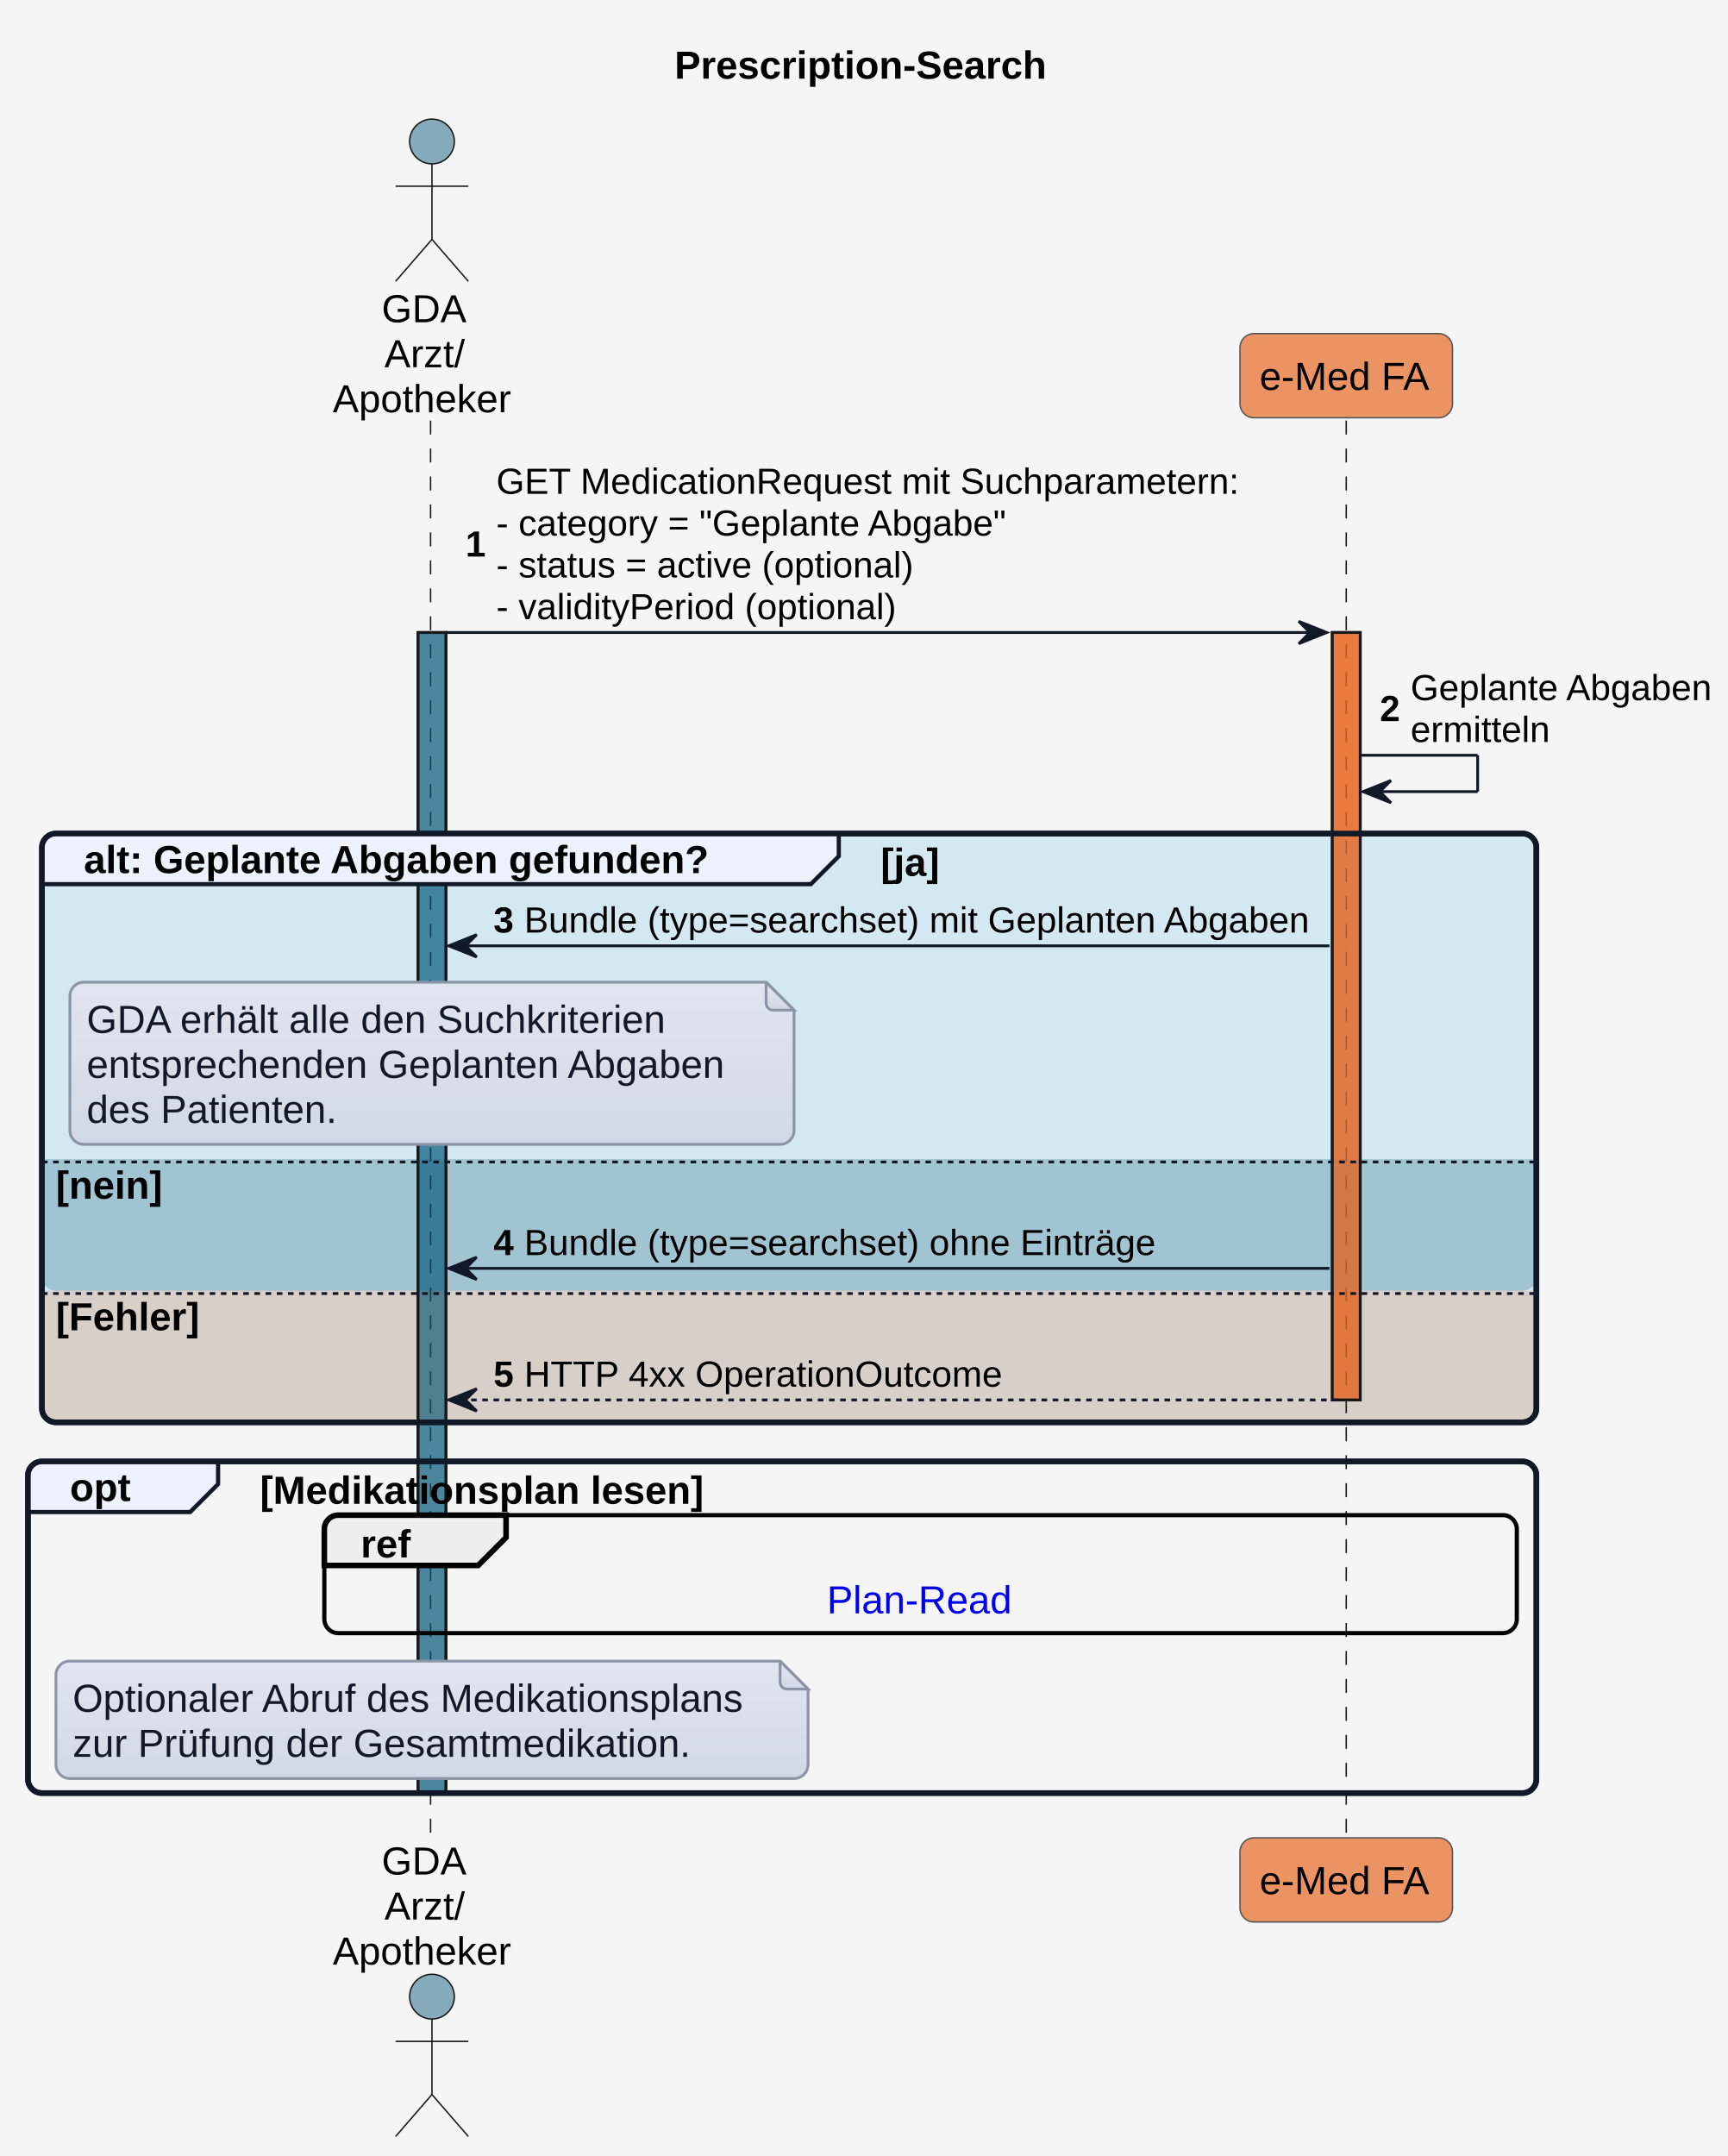
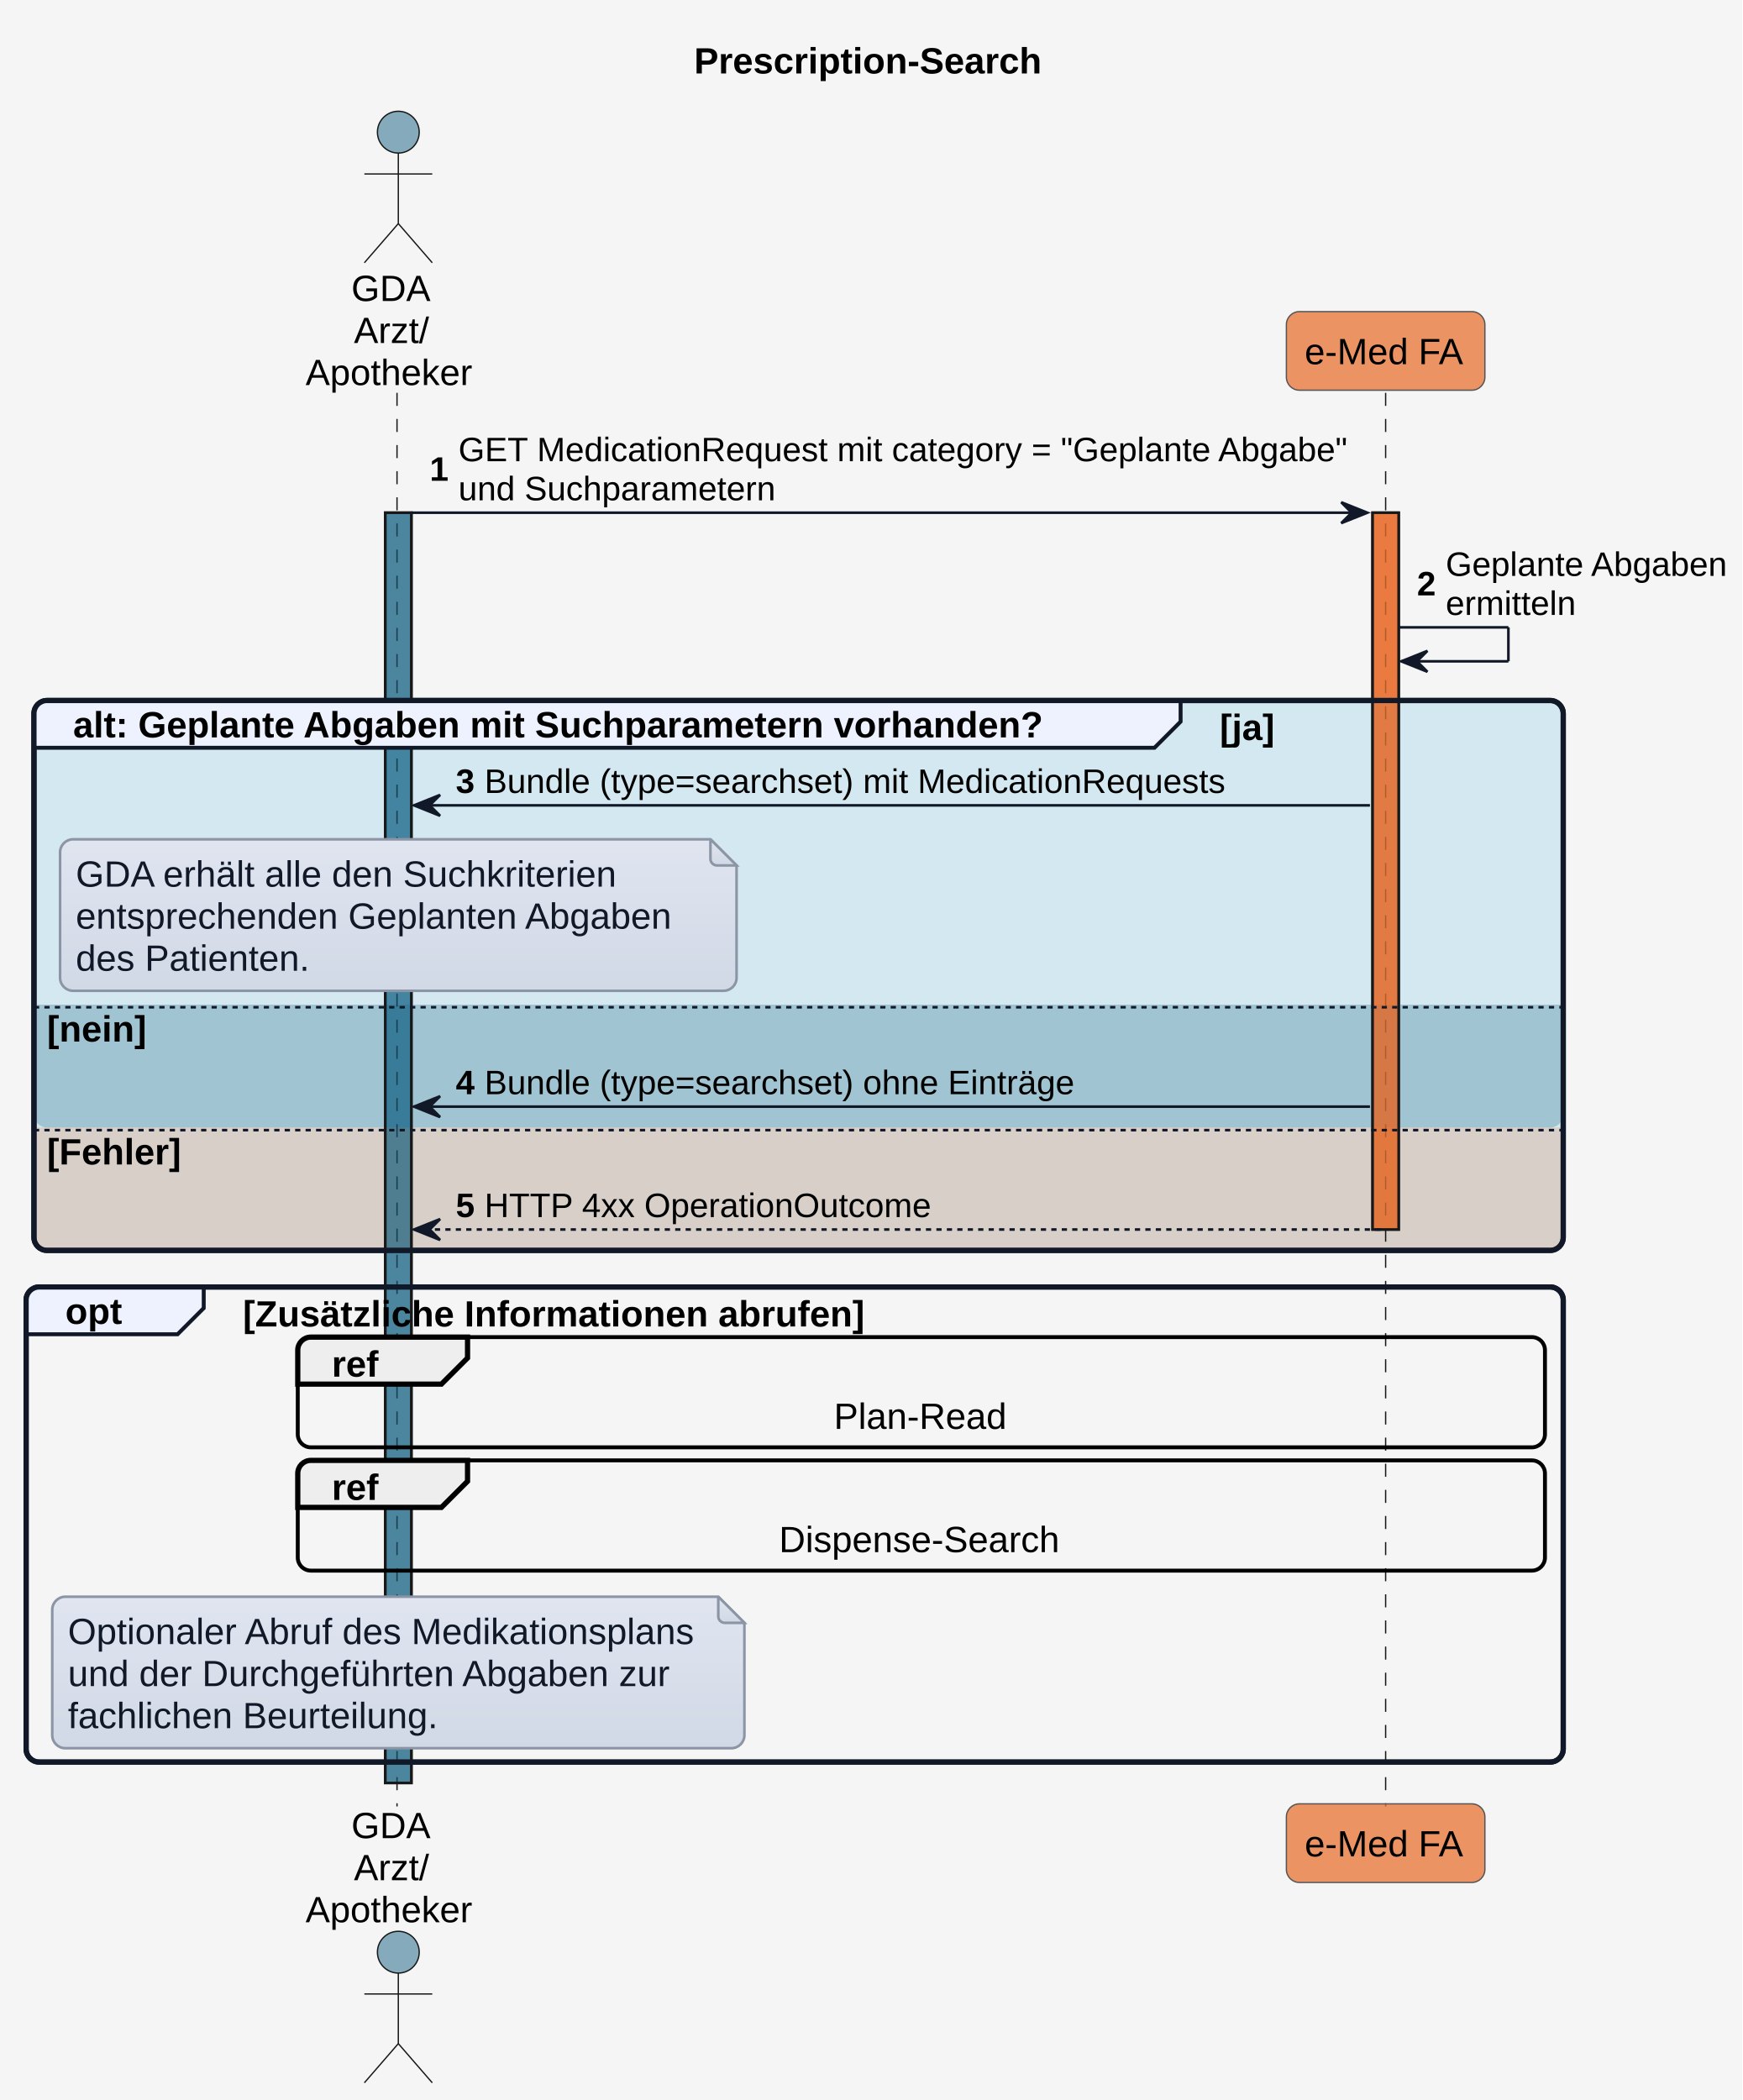
- <svg xmlns="http://www.w3.org/2000/svg" xmlns:xlink="http://www.w3.org/1999/xlink" contentStyleType="text/css" height="771px" preserveAspectRatio="none" style="width:618px;height:771px;background:#F5F5F5;" version="1.1" viewBox="0 0 618 771" width="618px" zoomAndPan="magnify">
+ <svg xmlns="http://www.w3.org/2000/svg" contentStyleType="text/css" height="804px" preserveAspectRatio="none" style="width:667px;height:804px;background:#F5F5F5;" version="1.1" viewBox="0 0 667 804" width="667px" zoomAndPan="magnify">
  <defs>
-     <linearGradient id="g1a17wfjpx7r180" x1="50%" x2="50%" y1="0%" y2="100%">
+     <linearGradient id="ggl05jb88wz430" x1="50%" x2="50%" y1="0%" y2="100%">
      <stop offset="0%" stop-color="#E0E5F0" />
      <stop offset="100%" stop-color="#D1D9E6" />
    </linearGradient>
  </defs>
  <g>
-     <rect fill="#F5F5F5" height="771" style="stroke:none;stroke-width:1.0;" width="618" x="0" y="0" />
-     <text fill="#000000" font-family="Arial" font-size="14" font-weight="bold" lengthAdjust="spacing" textLength="140" x="241.25" y="28.132">Prescription-Search</text>
-     <rect fill="#156082" fill-opacity="0.502" height="415.026" style="stroke:#181818;stroke-width:1.0;" width="10" x="149.5" y="226.19" />
-     <rect fill="#E97232" fill-opacity="0.741" height="274.434" style="stroke:#181818;stroke-width:1.0;" width="10" x="476.5" y="226.19" />
-     <rect fill="#0F9ED5" fill-opacity="0.145" height="210.537" rx="5" ry="5" style="stroke:#111827;stroke-width:2.0;" width="534.5" x="15" y="298.087" />
-     <path d="M15,414.529 L549.5,414.529 L549.5,456.576 A5,5 0 0 1 544.5,461.576 L20,461.576 A5,5 0 0 1 15,456.576 L15,414.529 " fill="#34738D" fill-opacity="0.306" style="stroke:none;stroke-width:1.0;" />
-     <path d="M15,461.576 L549.5,461.576 L549.5,503.623 A5,5 0 0 1 544.5,508.623 L20,508.623 A5,5 0 0 1 15,503.623 L15,461.576 " fill="#E97132" fill-opacity="0.208" style="stroke:none;stroke-width:1.0;" />
-     <rect fill="none" height="118.592" rx="5" ry="5" style="stroke:#111827;stroke-width:2.0;" width="539.5" x="10" y="522.624" />
-     <line style="stroke:#181818;stroke-width:0.5;stroke-dasharray:5.0,5.0;" x1="154" x2="154" y1="150.394" y2="658.215" />
-     <line style="stroke:#181818;stroke-width:0.5;stroke-dasharray:5.0,5.0;" x1="481.5" x2="481.5" y1="150.394" y2="658.215" />
-     <text fill="#000000" font-family="Arial" font-size="14" lengthAdjust="spacing" textLength="30" x="136.5" y="115.231">GDA</text>
-     <text fill="#000000" font-family="Arial" font-size="14" lengthAdjust="spacing" textLength="28" x="137.5" y="131.329">Arzt/</text>
-     <text fill="#000000" font-family="Arial" font-size="14" lengthAdjust="spacing" textLength="65" x="119" y="147.428">Apotheker</text>
-     <ellipse cx="154.5" cy="50.599" fill="#156082" fill-opacity="0.502" rx="8" ry="8" style="stroke:#181818;stroke-width:0.5;" />
-     <path d="M154.5,58.599 L154.5,85.599 M141.5,66.599 L167.5,66.599 M154.5,85.599 L141.5,100.599 M154.5,85.599 L167.5,100.599 " fill="none" style="stroke:#181818;stroke-width:0.5;" />
-     <text fill="#000000" font-family="Arial" font-size="14" lengthAdjust="spacing" textLength="30" x="136.5" y="670.347">GDA</text>
-     <text fill="#000000" font-family="Arial" font-size="14" lengthAdjust="spacing" textLength="28" x="137.5" y="686.446">Arzt/</text>
-     <text fill="#000000" font-family="Arial" font-size="14" lengthAdjust="spacing" textLength="65" x="119" y="702.544">Apotheker</text>
-     <ellipse cx="154.5" cy="714.011" fill="#156082" fill-opacity="0.502" rx="8" ry="8" style="stroke:#181818;stroke-width:0.5;" />
-     <path d="M154.5,722.011 L154.5,749.011 M141.5,730.011 L167.5,730.011 M154.5,749.011 L141.5,764.011 M154.5,749.011 L167.5,764.011 " fill="none" style="stroke:#181818;stroke-width:0.5;" />
-     <rect fill="#E97232" fill-opacity="0.741" height="30.099" rx="5" ry="5" style="stroke:#555555;stroke-width:0.5;" width="76" x="443.5" y="119.296" />
-     <text fill="#000000" font-family="Arial" font-size="14" lengthAdjust="spacing" textLength="62" x="450.5" y="139.428">e-Med FA</text>
-     <rect fill="#E97232" fill-opacity="0.741" height="30.099" rx="5" ry="5" style="stroke:#555555;stroke-width:0.5;" width="76" x="443.5" y="657.215" />
-     <text fill="#000000" font-family="Arial" font-size="14" lengthAdjust="spacing" textLength="62" x="450.5" y="677.347">e-Med FA</text>
-     <rect fill="#156082" fill-opacity="0.502" height="415.026" style="stroke:#181818;stroke-width:1.0;" width="10" x="149.5" y="226.19" />
-     <rect fill="#E97232" fill-opacity="0.741" height="274.434" style="stroke:#181818;stroke-width:1.0;" width="10" x="476.5" y="226.19" />
-     <polygon fill="#111827" points="464.5,222.19,474.5,226.19,464.5,230.19,468.5,226.19" style="stroke:#111827;stroke-width:1.0;" />
-     <line style="stroke:#111827;stroke-width:1.0;" x1="159.5" x2="470.5" y1="226.19" y2="226.19" />
-     <text fill="#000000" font-family="Arial" font-size="13" font-weight="bold" lengthAdjust="spacing" textLength="7" x="166.5" y="199.012">1</text>
-     <text fill="#000000" font-family="Arial" font-size="13" lengthAdjust="spacing" textLength="266" x="177.5" y="176.588">GET MedicationRequest mit Suchparametern:</text>
-     <text fill="#000000" font-family="Arial" font-size="13" lengthAdjust="spacing" textLength="184" x="177.5" y="191.537">- category = "Geplante Abgabe"</text>
-     <text fill="#000000" font-family="Arial" font-size="13" lengthAdjust="spacing" textLength="150" x="177.5" y="206.486">- status = active (optional)</text>
-     <text fill="#000000" font-family="Arial" font-size="13" lengthAdjust="spacing" textLength="141" x="177.5" y="221.435">- validityPeriod (optional)</text>
-     <line style="stroke:#111827;stroke-width:1.0;" x1="486.5" x2="528.5" y1="270.087" y2="270.087" />
-     <line style="stroke:#111827;stroke-width:1.0;" x1="528.5" x2="528.5" y1="270.087" y2="283.087" />
-     <line style="stroke:#111827;stroke-width:1.0;" x1="487.5" x2="528.5" y1="283.087" y2="283.087" />
-     <polygon fill="#111827" points="497.5,279.087,487.5,283.087,497.5,287.087,493.5,283.087" style="stroke:#111827;stroke-width:1.0;" />
-     <text fill="#000000" font-family="Arial" font-size="13" font-weight="bold" lengthAdjust="spacing" textLength="7" x="493.5" y="257.858">2</text>
-     <text fill="#000000" font-family="Arial" font-size="13" lengthAdjust="spacing" textLength="107" x="504.5" y="250.383">Geplante Abgaben</text>
-     <text fill="#000000" font-family="Arial" font-size="13" lengthAdjust="spacing" textLength="50" x="504.5" y="265.332">ermitteln</text>
-     <path d="M20,298.087 L300,298.087 L300,306.185 L290,316.185 L15,316.185 L15,303.087 A5,5 0 0 1 20,298.087 " fill="#EEF2FF" style="stroke:#111827;stroke-width:1.5;" />
-     <rect fill="none" height="210.537" rx="5" ry="5" style="stroke:#111827;stroke-width:2.0;" width="534.5" x="15" y="298.087" />
-     <text fill="#000000" font-family="Arial" font-size="14" font-weight="bold" lengthAdjust="spacing" textLength="236" x="30" y="312.219">alt: Geplante Abgaben gefunden?</text>
-     <text fill="#000000" font-family="Arial" font-size="14" font-weight="bold" lengthAdjust="spacing" textLength="22" x="315" y="313.219">[ja]</text>
-     <polygon fill="#111827" points="170.5,334.233,160.5,338.233,170.5,342.233,166.5,338.233" style="stroke:#111827;stroke-width:1.0;" />
-     <line style="stroke:#111827;stroke-width:1.0;" x1="164.5" x2="475.5" y1="338.233" y2="338.233" />
-     <text fill="#000000" font-family="Arial" font-size="13" font-weight="bold" lengthAdjust="spacing" textLength="7" x="176.5" y="333.478">3</text>
-     <text fill="#000000" font-family="Arial" font-size="13" lengthAdjust="spacing" textLength="282" x="187.5" y="333.478">Bundle (type=searchset) mit Geplanten Abgaben</text>
-     <path d="M25,356.233 L25,404.233 A5,5 0 0 0 30,409.233 L279,409.233 A5,5 0 0 0 284,404.233 L284,361.233 L274,351.233 L30,351.233 A5,5 0 0 0 25,356.233 " fill="url(#g1a17wfjpx7r180)" style="stroke:#8B95A5;stroke-width:1.0;" />
-     <path d="M274,351.233 L274,358.733 A2.5,2.5 0 0 0 276.5,361.233 L284,361.233 L274,351.233 " fill="url(#g1a17wfjpx7r180)" style="stroke:#8B95A5;stroke-width:1.0;" />
-     <text fill="#111827" font-family="Arial" font-size="14" lengthAdjust="spacing" textLength="211" x="31" y="369.365">GDA erhält alle den Suchkriterien</text>
-     <text fill="#111827" font-family="Arial" font-size="14" lengthAdjust="spacing" textLength="234" x="31" y="385.463">entsprechenden Geplanten Abgaben</text>
-     <text fill="#111827" font-family="Arial" font-size="14" lengthAdjust="spacing" textLength="91" x="31" y="401.562">des Patienten.</text>
-     <line style="stroke:#111827;stroke-width:1.0;stroke-dasharray:2.0,2.0;" x1="15" x2="549.5" y1="415.529" y2="415.529" />
-     <text fill="#000000" font-family="Arial" font-size="14" font-weight="bold" lengthAdjust="spacing" textLength="41" x="20" y="428.661">[nein]</text>
-     <polygon fill="#111827" points="170.5,449.576,160.5,453.576,170.5,457.576,166.5,453.576" style="stroke:#111827;stroke-width:1.0;" />
-     <line style="stroke:#111827;stroke-width:1.0;" x1="164.5" x2="475.5" y1="453.576" y2="453.576" />
-     <text fill="#000000" font-family="Arial" font-size="13" font-weight="bold" lengthAdjust="spacing" textLength="7" x="176.5" y="448.821">4</text>
-     <text fill="#000000" font-family="Arial" font-size="13" lengthAdjust="spacing" textLength="226" x="187.5" y="448.821">Bundle (type=searchset) ohne Einträge</text>
-     <line style="stroke:#111827;stroke-width:1.0;stroke-dasharray:2.0,2.0;" x1="15" x2="549.5" y1="462.576" y2="462.576" />
-     <text fill="#000000" font-family="Arial" font-size="14" font-weight="bold" lengthAdjust="spacing" textLength="56" x="20" y="475.708">[Fehler]</text>
-     <polygon fill="#111827" points="170.5,496.623,160.5,500.623,170.5,504.623,166.5,500.623" style="stroke:#111827;stroke-width:1.0;" />
-     <line style="stroke:#111827;stroke-width:1.0;stroke-dasharray:2.0,2.0;" x1="164.5" x2="480.5" y1="500.623" y2="500.623" />
-     <text fill="#000000" font-family="Arial" font-size="13" font-weight="bold" lengthAdjust="spacing" textLength="7" x="176.5" y="495.869">5</text>
-     <text fill="#000000" font-family="Arial" font-size="13" lengthAdjust="spacing" textLength="170" x="187.5" y="495.869">HTTP 4xx OperationOutcome</text>
-     <path d="M15,522.624 L78,522.624 L78,530.722 L68,540.722 L10,540.722 L10,527.624 A5,5 0 0 1 15,522.624 " fill="#EEF2FF" style="stroke:#111827;stroke-width:1.5;" />
-     <rect fill="none" height="118.592" rx="5" ry="5" style="stroke:#111827;stroke-width:2.0;" width="539.5" x="10" y="522.624" />
-     <text fill="#000000" font-family="Arial" font-size="14" font-weight="bold" lengthAdjust="spacing" textLength="23" x="25" y="536.755">opt</text>
-     <text fill="#000000" font-family="Arial" font-size="14" font-weight="bold" lengthAdjust="spacing" textLength="169" x="93" y="537.755">[Medikationsplan lesen]</text>
-     <rect fill="none" height="42.197" rx="5" ry="5" style="stroke:#000000;stroke-width:1.5;" width="426.5" x="116" y="541.821" />
-     <path d="M121,541.821 L181,541.821 L181,549.821 L171,559.821 L116,559.821 L116,546.821 A5,5 0 0 1 121,541.821 " fill="#EEEEEE" style="stroke:#000000;stroke-width:2.0;" />
-     <text fill="#000000" font-family="Arial" font-size="14" font-weight="bold" lengthAdjust="spacing" textLength="20" x="129" y="556.953">ref</text>
-     <a href="interactions.html#sequenzdiagramm-plan-read" target="_top" title="interactions.html#sequenzdiagramm-plan-read" xlink:actuate="onRequest" xlink:href="interactions.html#sequenzdiagramm-plan-read" xlink:show="new" xlink:title="interactions.html#sequenzdiagramm-plan-read" xlink:type="simple">
-       <text fill="#0000EE" font-family="Arial" font-size="14" lengthAdjust="spacing" textLength="67" x="295.75" y="576.953">Plan-Read</text>
-     </a>
-     <path d="M20,599.018 L20,631.018 A5,5 0 0 0 25,636.018 L284,636.018 A5,5 0 0 0 289,631.018 L289,604.018 L279,594.018 L25,594.018 A5,5 0 0 0 20,599.018 " fill="url(#g1a17wfjpx7r180)" style="stroke:#8B95A5;stroke-width:1.0;" />
-     <path d="M279,594.018 L279,601.518 A2.5,2.5 0 0 0 281.5,604.018 L289,604.018 L279,594.018 " fill="url(#g1a17wfjpx7r180)" style="stroke:#8B95A5;stroke-width:1.0;" />
-     <text fill="#111827" font-family="Arial" font-size="14" lengthAdjust="spacing" textLength="244" x="26" y="612.15">Optionaler Abruf des Medikationsplans</text>
-     <text fill="#111827" font-family="Arial" font-size="14" lengthAdjust="spacing" textLength="223" x="26" y="628.249">zur Prüfung der Gesamtmedikation.</text>
+     <rect fill="#F5F5F5" height="804" style="stroke:none;stroke-width:1.0;" width="667" x="0" y="0" />
+     <text fill="#000000" font-family="Arial" font-size="14" font-weight="bold" lengthAdjust="spacing" textLength="140" x="265.75" y="28.132">Prescription-Search</text>
+     <rect fill="#156082" fill-opacity="0.502" height="486.322" style="stroke:#181818;stroke-width:1.0;" width="10" x="147.5" y="196.292" />
+     <rect fill="#E97232" fill-opacity="0.741" height="274.434" style="stroke:#181818;stroke-width:1.0;" width="10" x="525.5" y="196.292" />
+     <rect fill="#0F9ED5" fill-opacity="0.145" height="210.537" rx="5" ry="5" style="stroke:#111827;stroke-width:2.0;" width="585.5" x="13" y="268.19" />
+     <path d="M13,384.631 L598.5,384.631 L598.5,426.679 A5,5 0 0 1 593.5,431.679 L18,431.679 A5,5 0 0 1 13,426.679 L13,384.631 " fill="#34738D" fill-opacity="0.306" style="stroke:none;stroke-width:1.0;" />
+     <path d="M13,431.679 L598.5,431.679 L598.5,473.726 A5,5 0 0 1 593.5,478.726 L18,478.726 A5,5 0 0 1 13,473.726 L13,431.679 " fill="#E97132" fill-opacity="0.208" style="stroke:none;stroke-width:1.0;" />
+     <rect fill="none" height="181.888" rx="5" ry="5" style="stroke:#111827;stroke-width:2.0;" width="588.5" x="10" y="492.726" />
+     <line style="stroke:#181818;stroke-width:0.5;stroke-dasharray:5.0,5.0;" x1="152" x2="152" y1="150.394" y2="691.614" />
+     <line style="stroke:#181818;stroke-width:0.5;stroke-dasharray:5.0,5.0;" x1="530.5" x2="530.5" y1="150.394" y2="691.614" />
+     <text fill="#000000" font-family="Arial" font-size="14" lengthAdjust="spacing" textLength="30" x="134.5" y="115.231">GDA</text>
+     <text fill="#000000" font-family="Arial" font-size="14" lengthAdjust="spacing" textLength="28" x="135.5" y="131.329">Arzt/</text>
+     <text fill="#000000" font-family="Arial" font-size="14" lengthAdjust="spacing" textLength="65" x="117" y="147.428">Apotheker</text>
+     <ellipse cx="152.5" cy="50.599" fill="#156082" fill-opacity="0.502" rx="8" ry="8" style="stroke:#181818;stroke-width:0.5;" />
+     <path d="M152.5,58.599 L152.5,85.599 M139.5,66.599 L165.5,66.599 M152.5,85.599 L139.5,100.599 M152.5,85.599 L165.5,100.599 " fill="none" style="stroke:#181818;stroke-width:0.5;" />
+     <text fill="#000000" font-family="Arial" font-size="14" lengthAdjust="spacing" textLength="30" x="134.5" y="703.746">GDA</text>
+     <text fill="#000000" font-family="Arial" font-size="14" lengthAdjust="spacing" textLength="28" x="135.5" y="719.844">Arzt/</text>
+     <text fill="#000000" font-family="Arial" font-size="14" lengthAdjust="spacing" textLength="65" x="117" y="735.943">Apotheker</text>
+     <ellipse cx="152.5" cy="747.41" fill="#156082" fill-opacity="0.502" rx="8" ry="8" style="stroke:#181818;stroke-width:0.5;" />
+     <path d="M152.5,755.41 L152.5,782.41 M139.5,763.41 L165.5,763.41 M152.5,782.41 L139.5,797.41 M152.5,782.41 L165.5,797.41 " fill="none" style="stroke:#181818;stroke-width:0.5;" />
+     <rect fill="#E97232" fill-opacity="0.741" height="30.099" rx="5" ry="5" style="stroke:#555555;stroke-width:0.5;" width="76" x="492.5" y="119.296" />
+     <text fill="#000000" font-family="Arial" font-size="14" lengthAdjust="spacing" textLength="62" x="499.5" y="139.428">e-Med FA</text>
+     <rect fill="#E97232" fill-opacity="0.741" height="30.099" rx="5" ry="5" style="stroke:#555555;stroke-width:0.5;" width="76" x="492.5" y="690.614" />
+     <text fill="#000000" font-family="Arial" font-size="14" lengthAdjust="spacing" textLength="62" x="499.5" y="710.746">e-Med FA</text>
+     <rect fill="#156082" fill-opacity="0.502" height="486.322" style="stroke:#181818;stroke-width:1.0;" width="10" x="147.5" y="196.292" />
+     <rect fill="#E97232" fill-opacity="0.741" height="274.434" style="stroke:#181818;stroke-width:1.0;" width="10" x="525.5" y="196.292" />
+     <polygon fill="#111827" points="513.5,192.292,523.5,196.292,513.5,200.292,517.5,196.292" style="stroke:#111827;stroke-width:1.0;" />
+     <line style="stroke:#111827;stroke-width:1.0;" x1="157.5" x2="519.5" y1="196.292" y2="196.292" />
+     <text fill="#000000" font-family="Arial" font-size="13" font-weight="bold" lengthAdjust="spacing" textLength="7" x="164.5" y="184.063">1</text>
+     <text fill="#000000" font-family="Arial" font-size="13" lengthAdjust="spacing" textLength="343" x="175.5" y="176.588">GET MedicationRequest mit category = "Geplante Abgabe"</text>
+     <text fill="#000000" font-family="Arial" font-size="13" lengthAdjust="spacing" textLength="120" x="175.5" y="191.537">und Suchparametern</text>
+     <line style="stroke:#111827;stroke-width:1.0;" x1="535.5" x2="577.5" y1="240.19" y2="240.19" />
+     <line style="stroke:#111827;stroke-width:1.0;" x1="577.5" x2="577.5" y1="240.19" y2="253.19" />
+     <line style="stroke:#111827;stroke-width:1.0;" x1="536.5" x2="577.5" y1="253.19" y2="253.19" />
+     <polygon fill="#111827" points="546.5,249.19,536.5,253.19,546.5,257.19,542.5,253.19" style="stroke:#111827;stroke-width:1.0;" />
+     <text fill="#000000" font-family="Arial" font-size="13" font-weight="bold" lengthAdjust="spacing" textLength="7" x="542.5" y="227.96">2</text>
+     <text fill="#000000" font-family="Arial" font-size="13" lengthAdjust="spacing" textLength="107" x="553.5" y="220.486">Geplante Abgaben</text>
+     <text fill="#000000" font-family="Arial" font-size="13" lengthAdjust="spacing" textLength="50" x="553.5" y="235.435">ermitteln</text>
+     <path d="M18,268.19 L452,268.19 L452,276.288 L442,286.288 L13,286.288 L13,273.19 A5,5 0 0 1 18,268.19 " fill="#EEF2FF" style="stroke:#111827;stroke-width:1.5;" />
+     <rect fill="none" height="210.537" rx="5" ry="5" style="stroke:#111827;stroke-width:2.0;" width="585.5" x="13" y="268.19" />
+     <text fill="#000000" font-family="Arial" font-size="14" font-weight="bold" lengthAdjust="spacing" textLength="390" x="28" y="282.321">alt: Geplante Abgaben mit Suchparametern vorhanden?</text>
+     <text fill="#000000" font-family="Arial" font-size="14" font-weight="bold" lengthAdjust="spacing" textLength="22" x="467" y="283.321">[ja]</text>
+     <polygon fill="#111827" points="168.5,304.335,158.5,308.335,168.5,312.335,164.5,308.335" style="stroke:#111827;stroke-width:1.0;" />
+     <line style="stroke:#111827;stroke-width:1.0;" x1="162.5" x2="524.5" y1="308.335" y2="308.335" />
+     <text fill="#000000" font-family="Arial" font-size="13" font-weight="bold" lengthAdjust="spacing" textLength="7" x="174.5" y="303.581">3</text>
+     <text fill="#000000" font-family="Arial" font-size="13" lengthAdjust="spacing" textLength="286" x="185.5" y="303.581">Bundle (type=searchset) mit MedicationRequests</text>
+     <path d="M23,326.335 L23,374.335 A5,5 0 0 0 28,379.335 L277,379.335 A5,5 0 0 0 282,374.335 L282,331.335 L272,321.335 L28,321.335 A5,5 0 0 0 23,326.335 " fill="url(#ggl05jb88wz430)" style="stroke:#8B95A5;stroke-width:1.0;" />
+     <path d="M272,321.335 L272,328.835 A2.5,2.5 0 0 0 274.5,331.335 L282,331.335 L272,321.335 " fill="url(#ggl05jb88wz430)" style="stroke:#8B95A5;stroke-width:1.0;" />
+     <text fill="#111827" font-family="Arial" font-size="14" lengthAdjust="spacing" textLength="211" x="29" y="339.467">GDA erhält alle den Suchkriterien</text>
+     <text fill="#111827" font-family="Arial" font-size="14" lengthAdjust="spacing" textLength="234" x="29" y="355.566">entsprechenden Geplanten Abgaben</text>
+     <text fill="#111827" font-family="Arial" font-size="14" lengthAdjust="spacing" textLength="91" x="29" y="371.665">des Patienten.</text>
+     <line style="stroke:#111827;stroke-width:1.0;stroke-dasharray:2.0,2.0;" x1="13" x2="598.5" y1="385.631" y2="385.631" />
+     <text fill="#000000" font-family="Arial" font-size="14" font-weight="bold" lengthAdjust="spacing" textLength="41" x="18" y="398.763">[nein]</text>
+     <polygon fill="#111827" points="168.5,419.679,158.5,423.679,168.5,427.679,164.5,423.679" style="stroke:#111827;stroke-width:1.0;" />
+     <line style="stroke:#111827;stroke-width:1.0;" x1="162.5" x2="524.5" y1="423.679" y2="423.679" />
+     <text fill="#000000" font-family="Arial" font-size="13" font-weight="bold" lengthAdjust="spacing" textLength="7" x="174.5" y="418.924">4</text>
+     <text fill="#000000" font-family="Arial" font-size="13" lengthAdjust="spacing" textLength="226" x="185.5" y="418.924">Bundle (type=searchset) ohne Einträge</text>
+     <line style="stroke:#111827;stroke-width:1.0;stroke-dasharray:2.0,2.0;" x1="13" x2="598.5" y1="432.679" y2="432.679" />
+     <text fill="#000000" font-family="Arial" font-size="14" font-weight="bold" lengthAdjust="spacing" textLength="56" x="18" y="445.81">[Fehler]</text>
+     <polygon fill="#111827" points="168.5,466.726,158.5,470.726,168.5,474.726,164.5,470.726" style="stroke:#111827;stroke-width:1.0;" />
+     <line style="stroke:#111827;stroke-width:1.0;stroke-dasharray:2.0,2.0;" x1="162.5" x2="529.5" y1="470.726" y2="470.726" />
+     <text fill="#000000" font-family="Arial" font-size="13" font-weight="bold" lengthAdjust="spacing" textLength="7" x="174.5" y="465.971">5</text>
+     <text fill="#000000" font-family="Arial" font-size="13" lengthAdjust="spacing" textLength="170" x="185.5" y="465.971">HTTP 4xx OperationOutcome</text>
+     <path d="M15,492.726 L78,492.726 L78,500.825 L68,510.825 L10,510.825 L10,497.726 A5,5 0 0 1 15,492.726 " fill="#EEF2FF" style="stroke:#111827;stroke-width:1.5;" />
+     <rect fill="none" height="181.888" rx="5" ry="5" style="stroke:#111827;stroke-width:2.0;" width="588.5" x="10" y="492.726" />
+     <text fill="#000000" font-family="Arial" font-size="14" font-weight="bold" lengthAdjust="spacing" textLength="23" x="25" y="506.858">opt</text>
+     <text fill="#000000" font-family="Arial" font-size="14" font-weight="bold" lengthAdjust="spacing" textLength="250" x="93" y="507.858">[Zusätzliche Informationen abrufen]</text>
+     <rect fill="none" height="42.197" rx="5" ry="5" style="stroke:#000000;stroke-width:1.5;" width="477.5" x="114" y="511.923" />
+     <path d="M119,511.923 L179,511.923 L179,519.923 L169,529.923 L114,529.923 L114,516.923 A5,5 0 0 1 119,511.923 " fill="#EEEEEE" style="stroke:#000000;stroke-width:2.0;" />
+     <text fill="#000000" font-family="Arial" font-size="14" font-weight="bold" lengthAdjust="spacing" textLength="20" x="127" y="527.055">ref</text>
+     <text fill="#000000" font-family="Arial" font-size="14" lengthAdjust="spacing" textLength="67" x="319.25" y="547.055">Plan-Read</text>
+     <rect fill="none" height="42.197" rx="5" ry="5" style="stroke:#000000;stroke-width:1.5;" width="477.5" x="114" y="559.121" />
+     <path d="M119,559.121 L179,559.121 L179,567.121 L169,577.121 L114,577.121 L114,564.121 A5,5 0 0 1 119,559.121 " fill="#EEEEEE" style="stroke:#000000;stroke-width:2.0;" />
+     <text fill="#000000" font-family="Arial" font-size="14" font-weight="bold" lengthAdjust="spacing" textLength="20" x="127" y="574.252">ref</text>
+     <text fill="#000000" font-family="Arial" font-size="14" lengthAdjust="spacing" textLength="109" x="298.25" y="594.252">Dispense-Search</text>
+     <path d="M20,616.318 L20,664.318 A5,5 0 0 0 25,669.318 L280,669.318 A5,5 0 0 0 285,664.318 L285,621.318 L275,611.318 L25,611.318 A5,5 0 0 0 20,616.318 " fill="url(#ggl05jb88wz430)" style="stroke:#8B95A5;stroke-width:1.0;" />
+     <path d="M275,611.318 L275,618.818 A2.5,2.5 0 0 0 277.5,621.318 L285,621.318 L275,611.318 " fill="url(#ggl05jb88wz430)" style="stroke:#8B95A5;stroke-width:1.0;" />
+     <text fill="#111827" font-family="Arial" font-size="14" lengthAdjust="spacing" textLength="244" x="26" y="629.45">Optionaler Abruf des Medikationsplans</text>
+     <text fill="#111827" font-family="Arial" font-size="14" lengthAdjust="spacing" textLength="236" x="26" y="645.548">und der Durchgeführten Abgaben zur</text>
+     <text fill="#111827" font-family="Arial" font-size="14" lengthAdjust="spacing" textLength="144" x="26" y="661.647">fachlichen Beurteilung.</text>
  </g>
</svg>
